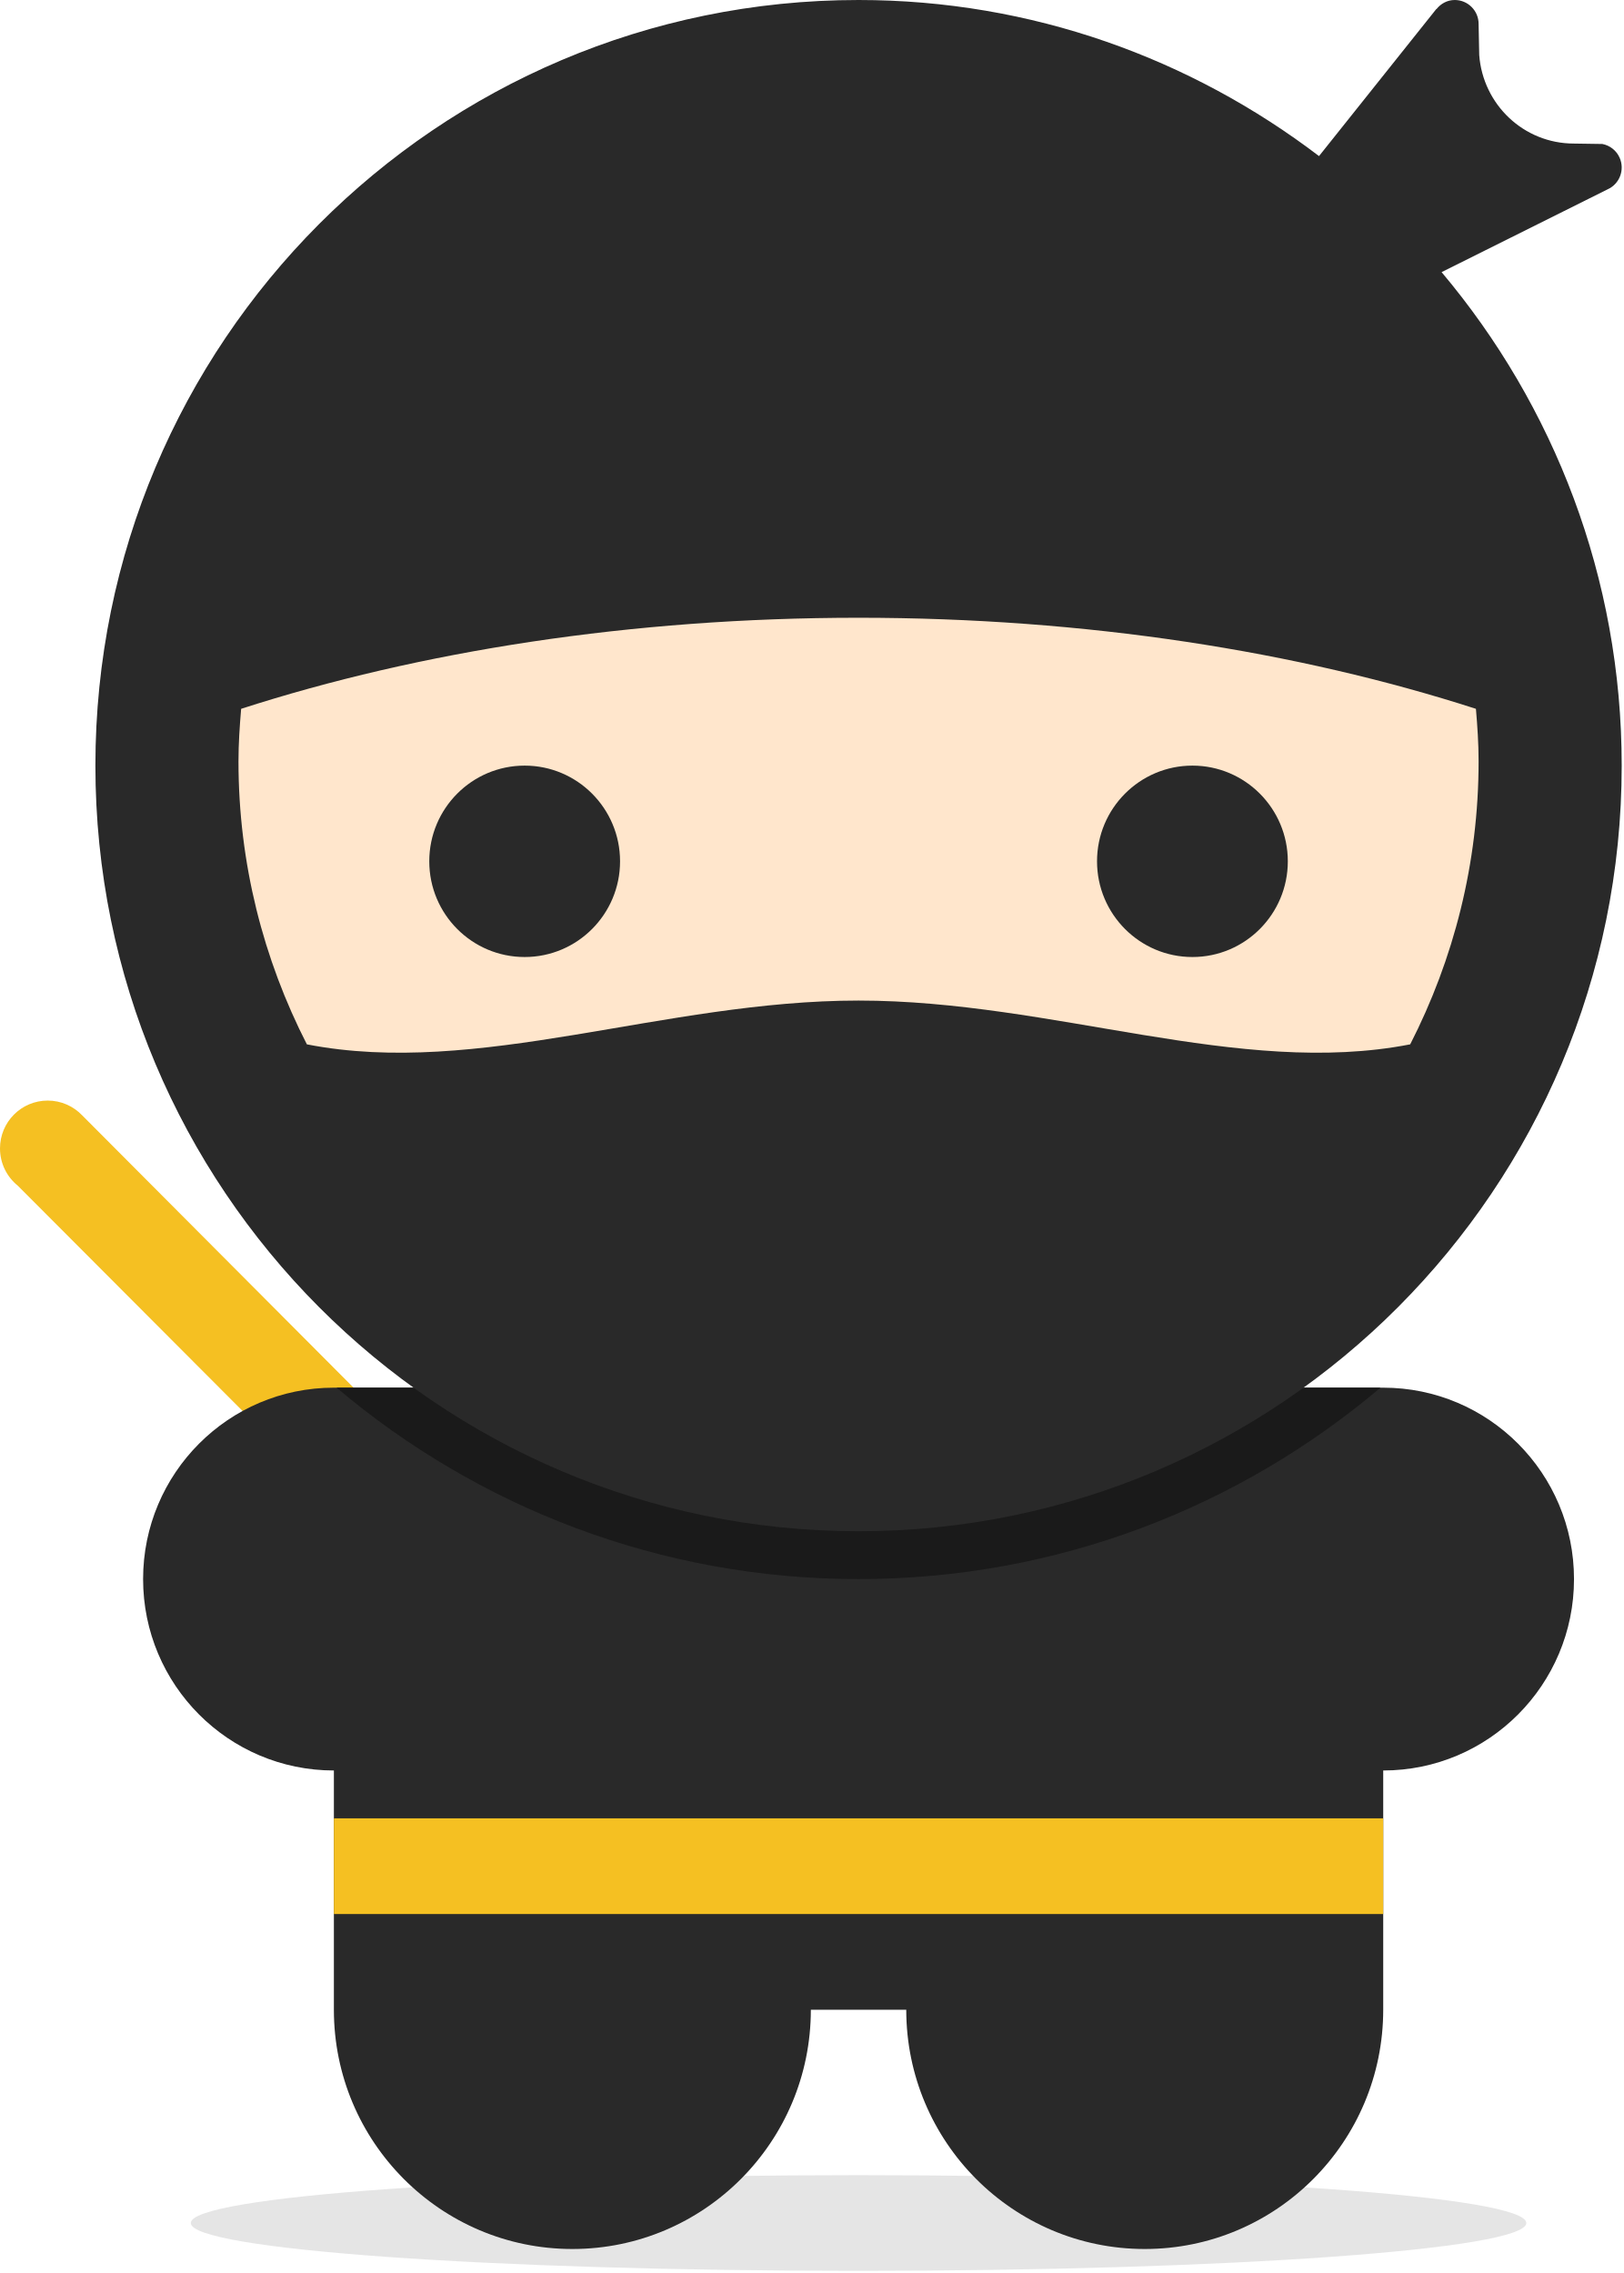
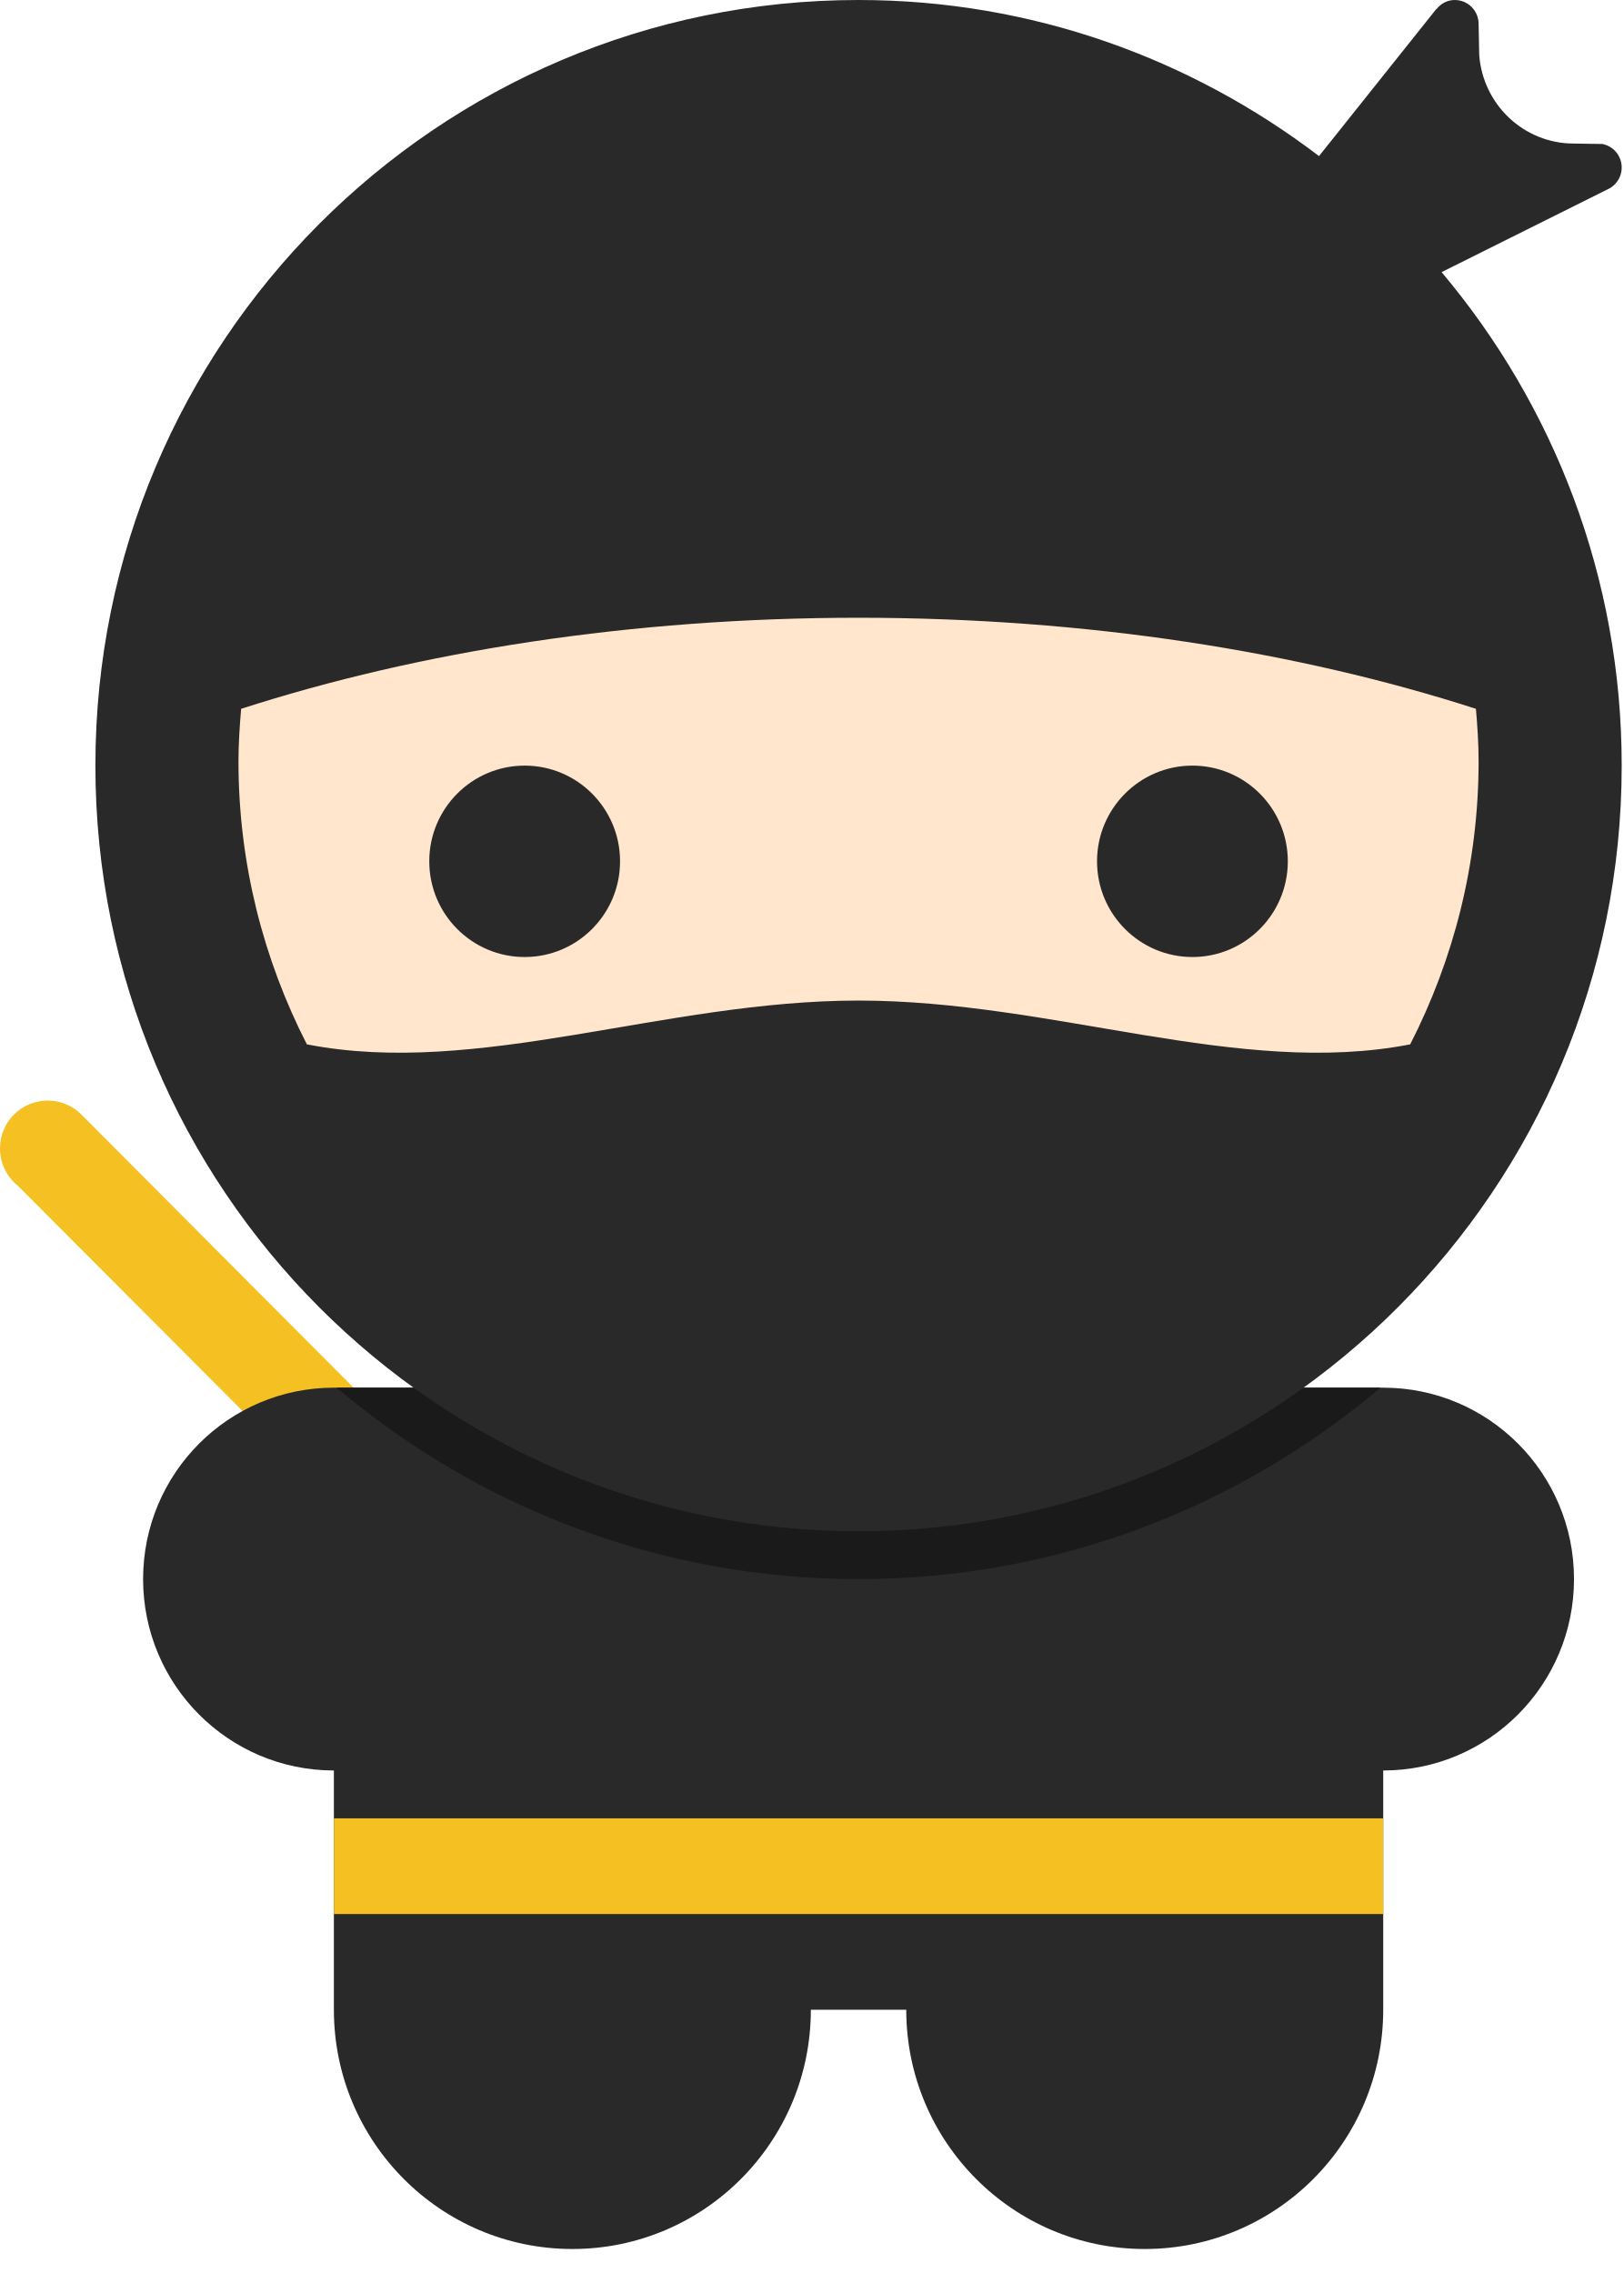
<svg xmlns="http://www.w3.org/2000/svg" width="250" height="350" viewBox="0 0 250 350">
-   <path d="M132.186 334.935c-56.774 0-102.811 3.294-102.811 7.368 0 4.075 46.037 7.368 102.811 7.368 56.789 0 102.811-3.294 102.811-7.368 0-4.075-46.023-7.368-102.811-7.368" fill="#E5E5E5" />
  <path class="path" d="M2.739 182.574c-1.67-1.351-2.739-3.42-2.739-5.738 0-4.075 3.29-7.368 7.344-7.368 2.089 0 3.975.875 5.313 2.28l73.008 73.266c1.509 1.349 2.46 3.313 2.46 5.503 0 4.067-3.29 7.368-7.344 7.368-2.435 0-4.595-1.191-5.931-3.025l-72.11-72.286z" fill="#F5C022" />
  <path d="M139.53 309.463h-14.687c0 20.343-16.442 36.841-36.718 36.841-20.276 0-36.718-16.497-36.718-36.841v-36.841c-16.222 0-29.375-13.196-29.375-29.473 0-16.276 13.152-29.473 29.375-29.473h161.561c16.222 0 29.375 13.196 29.375 29.473 0 16.276-13.152 29.473-29.375 29.473v36.841c0 20.343-16.442 36.841-36.718 36.841-20.276 0-36.718-16.497-36.718-36.841z" fill="#292929" />
  <path class="path" d="M51.406 279.99h161.561v14.736h-161.561v-14.736z" fill="#F5C022" />
  <path d="M242.341 117.891c0 61.038-49.32 110.522-110.155 110.522s-110.155-49.485-110.155-110.522c0-61.038 49.32-110.522 110.155-110.522s110.155 49.485 110.155 110.522" fill="#FFE6CC" />
  <path d="M51.817 213.677c21.723 18.361 49.739 29.473 80.369 29.473 30.623 0 58.639-11.111 80.362-29.473h-160.731" fill="#1A1A1A" />
  <path d="M247.511 29.156c1.851-.825 2.68-3.006 1.858-4.863-.507-1.149-1.527-1.901-2.658-2.122l-4.384-.066c-7.733 0-14.004-6.012-14.577-13.624l-.095-4.76v-.037c0-2.034-1.645-3.684-3.672-3.684-1.16 0-2.152.567-2.82 1.407l-.029-.007-18.051 22.635c-19.718-15.016-44.224-24.035-70.896-24.035-64.896 0-117.499 52.778-117.499 117.891 0 65.112 52.603 117.891 117.499 117.891 64.896 0 117.499-52.778 117.499-117.891 0-28.972-10.457-55.46-27.73-75.988l25.556-12.747zm-20.269 79.989c.228 2.675.411 5.357.411 8.083 0 15.716-3.841 30.504-10.531 43.583-26.342 5.136-54.96-6.742-84.937-6.742-29.977 0-58.595 11.877-84.937 6.742-6.69-13.078-10.531-27.866-10.531-43.583 0-2.726.184-5.408.411-8.083 27.429-8.849 60.02-14.022 95.056-14.022 35.037 0 67.628 5.172 95.056 14.022z" fill="#292929" />
  <path d="M80.78 117.891c-8.115 0-14.687 6.602-14.687 14.736s6.573 14.736 14.687 14.736c8.107 0 14.687-6.602 14.687-14.736s-6.58-14.736-14.687-14.736" fill="#292929" />
  <path d="M183.592 147.363c8.107 0 14.687-6.602 14.687-14.736s-6.58-14.736-14.687-14.736-14.687 6.602-14.687 14.736 6.58 14.736 14.687 14.736" fill="#292929" />
</svg>
